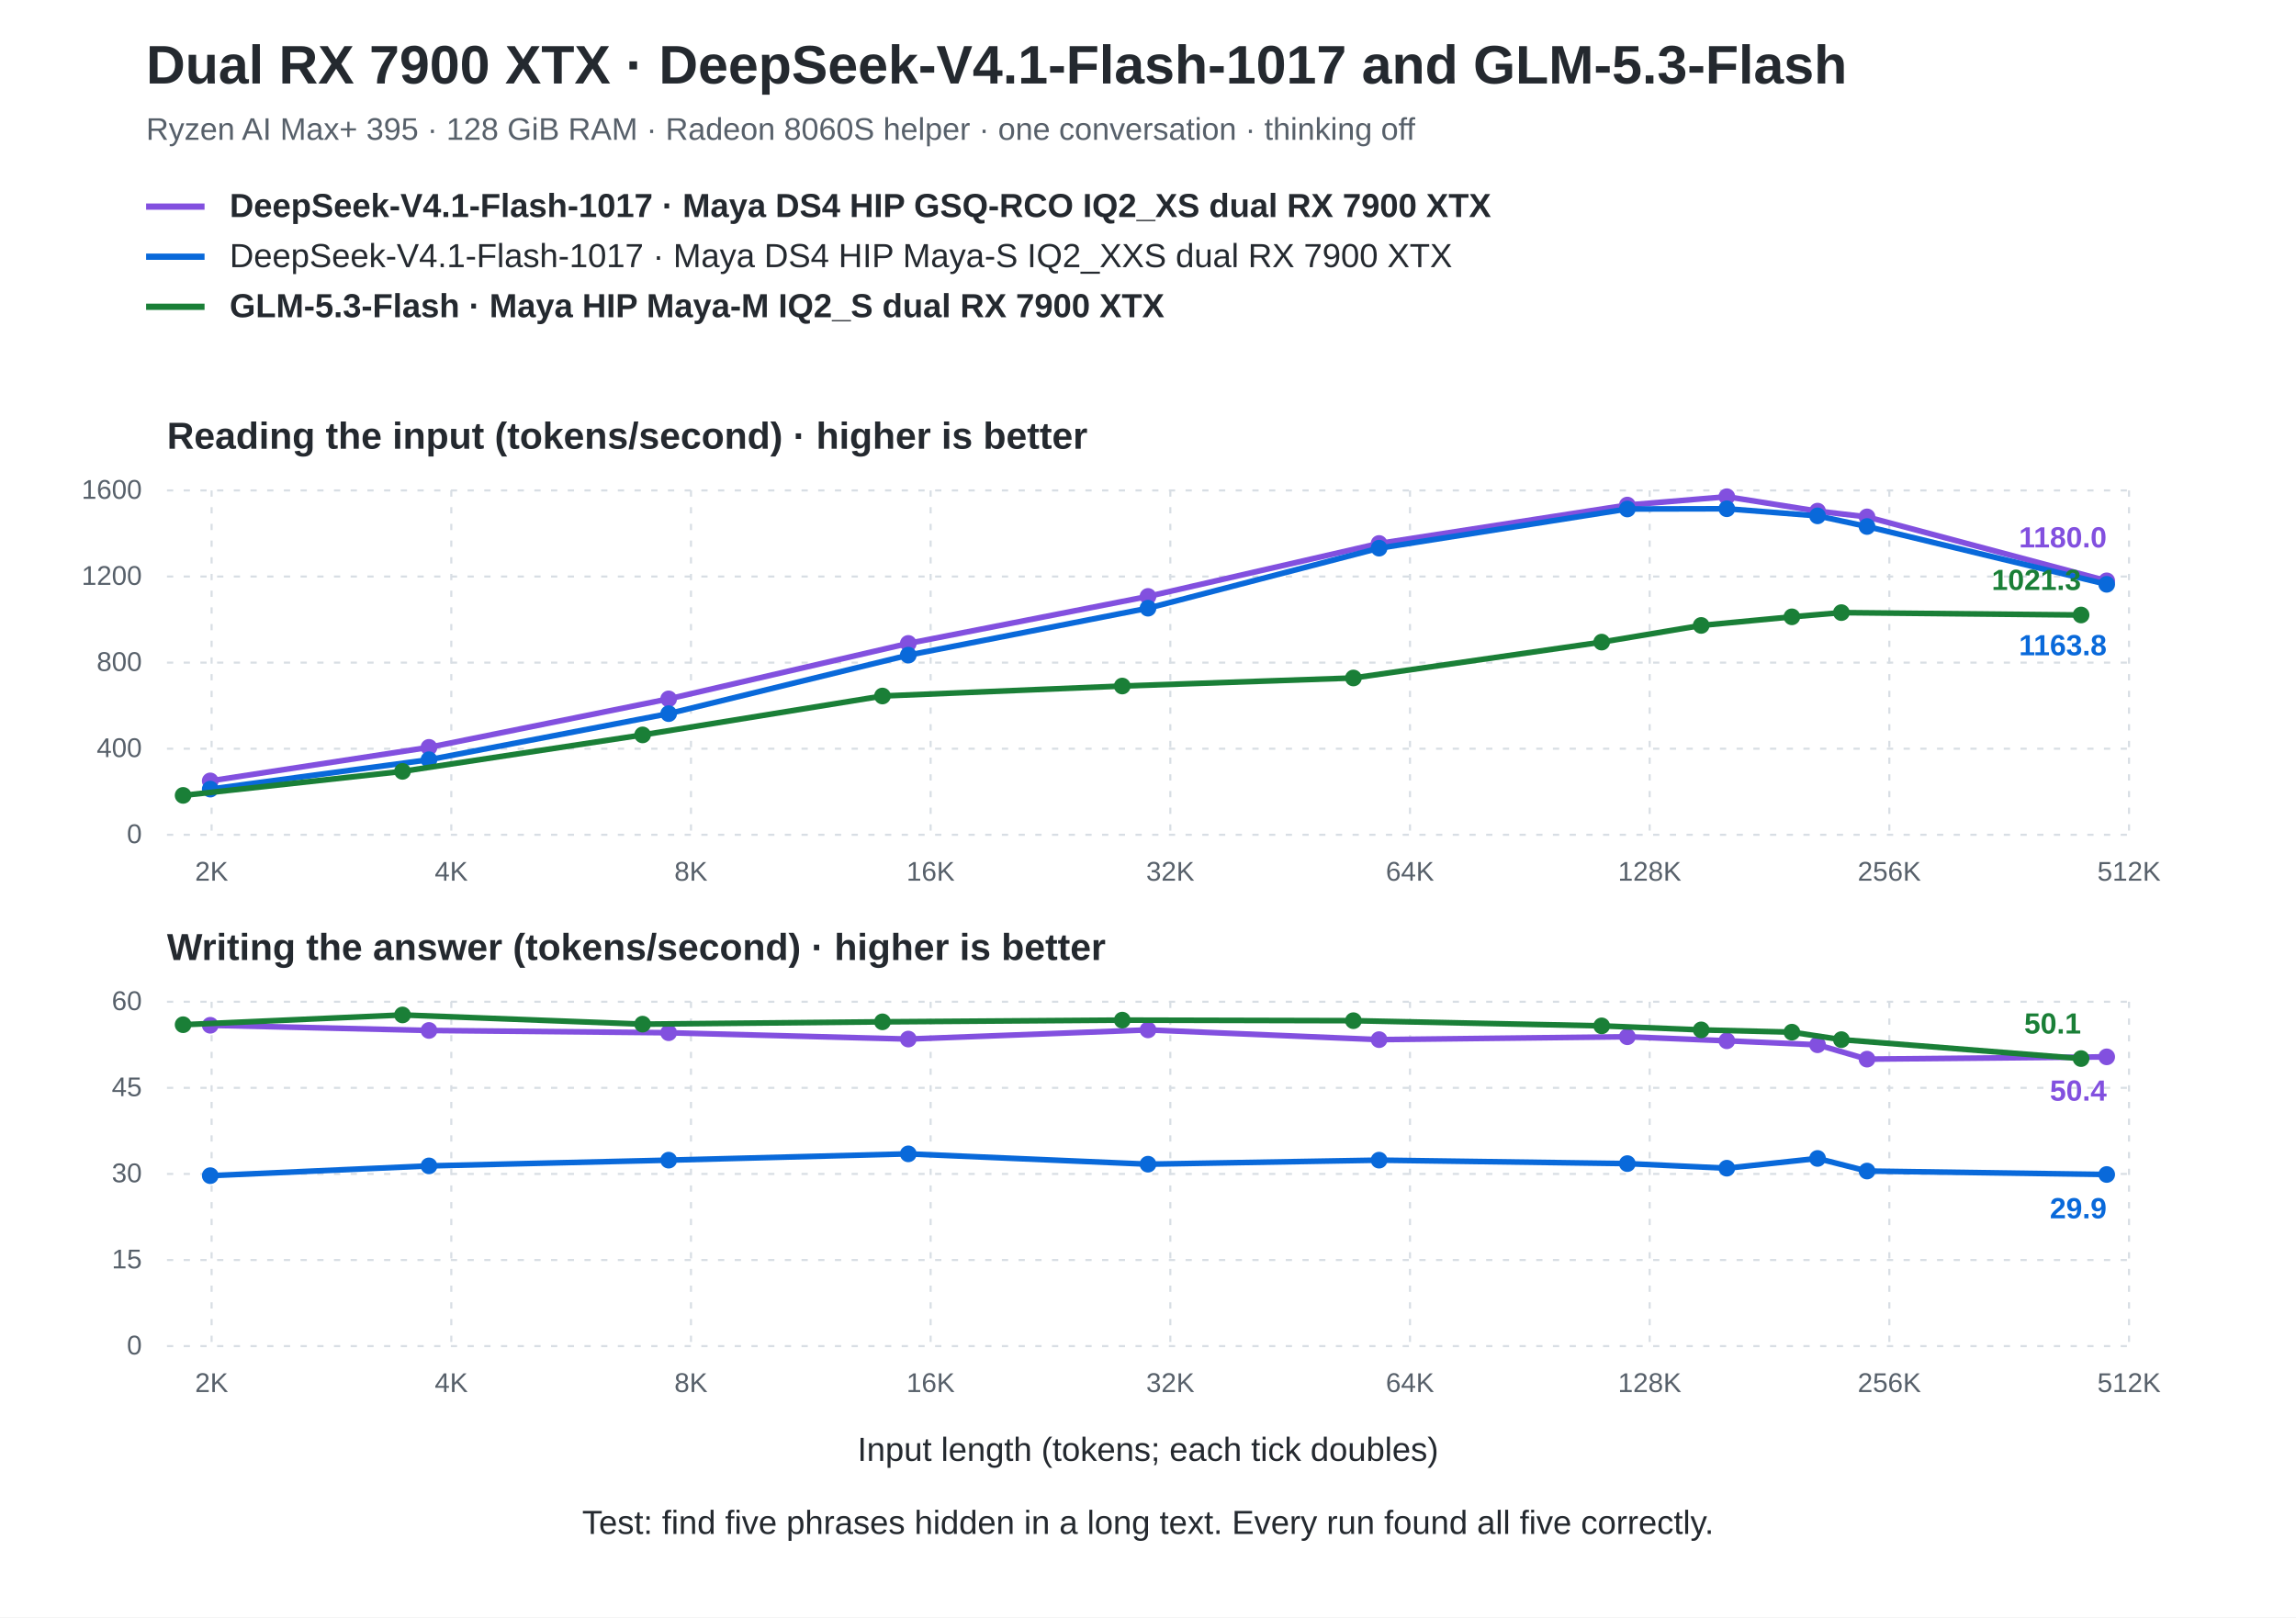
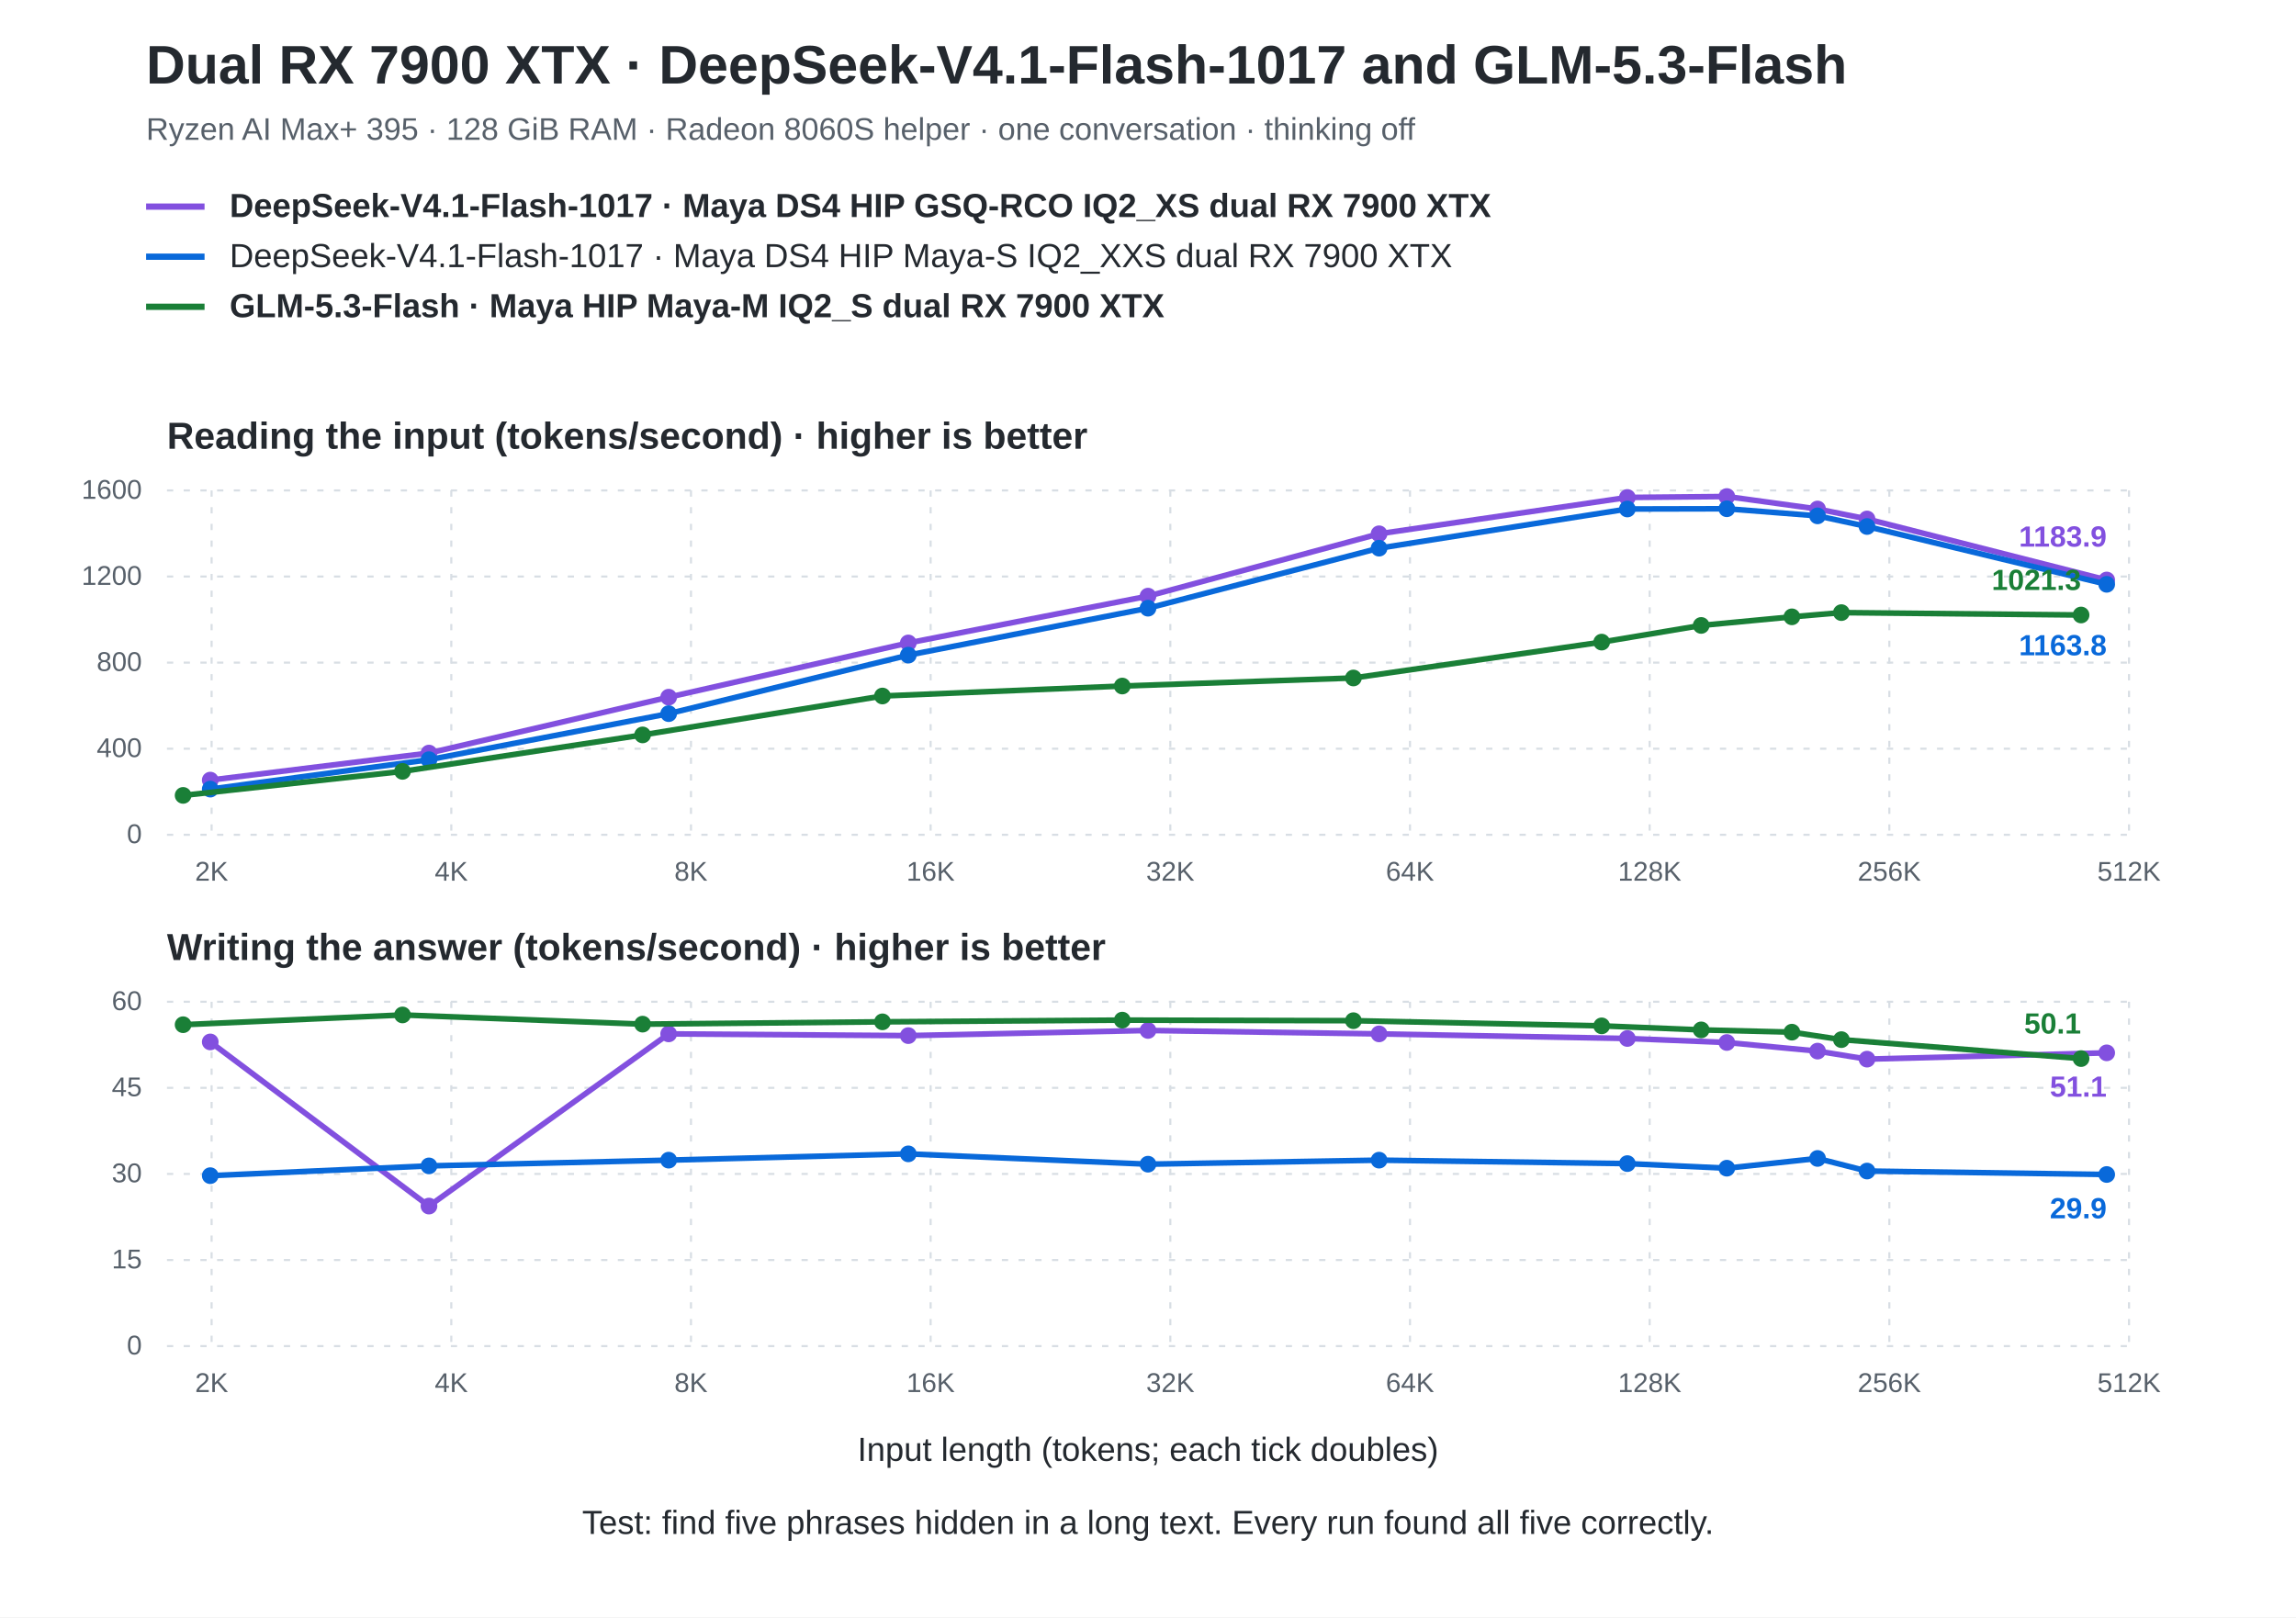
<svg xmlns="http://www.w3.org/2000/svg" viewBox="0 0 1100 775" role="img" aria-labelledby="title desc">
  <style>text{font-family:Arial,sans-serif;fill:#24292f}.title{font-size:26px;font-weight:700}.sub{font-size:15px;fill:#57606a}.label{font-size:16px}.tick{font-size:13px;fill:#57606a}.panel{font-size:18px;font-weight:700}.grid{stroke:#d8dee4;stroke-dasharray:3 5}.value{font-size:14px;font-weight:700}</style>
  <rect width="1100" height="775" fill="white" />
  <text x="70" y="40" class="title">Dual RX 7900 XTX · DeepSeek-V4.1-Flash-1017 and GLM-5.3-Flash</text>
  <text x="70" y="67" class="sub">Ryzen AI Max+ 395 · 128 GiB RAM · Radeon 8060S helper · one conversation · thinking off</text>
  <line x1="70" y1="99" x2="98" y2="99" stroke="#8250df" stroke-width="3" />
  <text x="110" y="104" class="label" style="font-weight:700">DeepSeek-V4.1-Flash-1017 · Maya DS4 HIP GSQ-RCO IQ2_XS dual RX 7900 XTX</text>
  <line x1="70" y1="123" x2="98" y2="123" stroke="#0969da" stroke-width="3" />
  <text x="110" y="128" class="label" style="font-weight:400">DeepSeek-V4.1-Flash-1017 · Maya DS4 HIP Maya-S IQ2_XXS dual RX 7900 XTX</text>
  <line x1="70" y1="147" x2="98" y2="147" stroke="#1a7f37" stroke-width="3" />
  <text x="110" y="152" class="label" style="font-weight:700">GLM-5.3-Flash · Maya HIP Maya-M IQ2_S dual RX 7900 XTX</text>
  <text x="80" y="215" class="panel">Reading the input (tokens/second) · higher is better</text>
  <line class="grid" x1="80" y1="400.00" x2="1020" y2="400.00" />
  <text class="tick" x="68" y="404.00" text-anchor="end">0</text>
  <line class="grid" x1="80" y1="358.75" x2="1020" y2="358.75" />
  <text class="tick" x="68" y="362.75" text-anchor="end">400</text>
  <line class="grid" x1="80" y1="317.50" x2="1020" y2="317.50" />
  <text class="tick" x="68" y="321.50" text-anchor="end">800</text>
  <line class="grid" x1="80" y1="276.25" x2="1020" y2="276.25" />
  <text class="tick" x="68" y="280.25" text-anchor="end">1200</text>
  <line class="grid" x1="80" y1="235.00" x2="1020" y2="235.00" />
  <text class="tick" x="68" y="239.00" text-anchor="end">1600</text>
  <line class="grid" x1="101.38" y1="235" x2="101.38" y2="400" />
  <text class="tick" x="101.38" y="422" text-anchor="middle">2K</text>
  <line class="grid" x1="216.21" y1="235" x2="216.21" y2="400" />
  <text class="tick" x="216.21" y="422" text-anchor="middle">4K</text>
  <line class="grid" x1="331.04" y1="235" x2="331.04" y2="400" />
  <text class="tick" x="331.04" y="422" text-anchor="middle">8K</text>
  <line class="grid" x1="445.86" y1="235" x2="445.86" y2="400" />
  <text class="tick" x="445.86" y="422" text-anchor="middle">16K</text>
  <line class="grid" x1="560.69" y1="235" x2="560.69" y2="400" />
  <text class="tick" x="560.69" y="422" text-anchor="middle">32K</text>
  <line class="grid" x1="675.52" y1="235" x2="675.52" y2="400" />
  <text class="tick" x="675.52" y="422" text-anchor="middle">64K</text>
  <line class="grid" x1="790.35" y1="235" x2="790.35" y2="400" />
  <text class="tick" x="790.35" y="422" text-anchor="middle">128K</text>
  <line class="grid" x1="905.17" y1="235" x2="905.17" y2="400" />
  <text class="tick" x="905.17" y="422" text-anchor="middle">256K</text>
  <line class="grid" x1="1020.00" y1="235" x2="1020.00" y2="400" />
  <text class="tick" x="1020.00" y="422" text-anchor="middle">512K</text>
-   <path d="M100.73 374.17 L205.52 358.10 L320.35 334.88 L435.16 308.30 L550.00 285.78 L660.71 260.41 L779.65 242.00 L827.31 238.00 L870.78 244.91 L894.48 247.67 L1009.31 278.31" fill="none" stroke="#8250df" stroke-width="2.7" />
-   <circle cx="100.73" cy="374.17" r="4" fill="#8250df" />
-   <circle cx="205.52" cy="358.10" r="4" fill="#8250df" />
-   <circle cx="320.35" cy="334.88" r="4" fill="#8250df" />
-   <circle cx="435.16" cy="308.30" r="4" fill="#8250df" />
-   <circle cx="550.00" cy="285.78" r="4" fill="#8250df" />
-   <circle cx="660.71" cy="260.41" r="4" fill="#8250df" />
-   <circle cx="779.65" cy="242.00" r="4" fill="#8250df" />
-   <circle cx="827.31" cy="238.00" r="4" fill="#8250df" />
-   <circle cx="870.78" cy="244.91" r="4" fill="#8250df" />
-   <circle cx="894.48" cy="247.67" r="4" fill="#8250df" />
-   <circle cx="1009.31" cy="278.31" r="4" fill="#8250df" />
-   <text class="value" x="1009.31" y="262.31" text-anchor="end" style="fill:#8250df">1180.0</text>
+   <path d="M100.73 373.79 L205.52 360.84 L320.35 334.06 L435.16 308.07 L550.00 285.64 L660.71 255.77 L779.65 238.36 L827.31 237.91 L870.78 243.89 L894.48 248.67 L1009.31 277.91" fill="none" stroke="#8250df" stroke-width="2.7" />
+   <circle cx="100.73" cy="373.79" r="4" fill="#8250df" />
+   <circle cx="205.52" cy="360.84" r="4" fill="#8250df" />
+   <circle cx="320.35" cy="334.06" r="4" fill="#8250df" />
+   <circle cx="435.16" cy="308.07" r="4" fill="#8250df" />
+   <circle cx="550.00" cy="285.64" r="4" fill="#8250df" />
+   <circle cx="660.71" cy="255.77" r="4" fill="#8250df" />
+   <circle cx="779.65" cy="238.36" r="4" fill="#8250df" />
+   <circle cx="827.31" cy="237.91" r="4" fill="#8250df" />
+   <circle cx="870.78" cy="243.89" r="4" fill="#8250df" />
+   <circle cx="894.48" cy="248.67" r="4" fill="#8250df" />
+   <circle cx="1009.31" cy="277.91" r="4" fill="#8250df" />
+   <text class="value" x="1009.31" y="261.91" text-anchor="end" style="fill:#8250df">1183.9</text>
  <path d="M100.73 378.11 L205.52 364.02 L320.35 341.95 L435.16 313.92 L550.00 291.42 L660.71 262.66 L779.65 243.89 L827.31 243.78 L870.78 247.18 L894.48 252.28 L1009.31 279.98" fill="none" stroke="#0969da" stroke-width="2.7" />
  <circle cx="100.73" cy="378.11" r="4" fill="#0969da" />
  <circle cx="205.52" cy="364.02" r="4" fill="#0969da" />
  <circle cx="320.35" cy="341.95" r="4" fill="#0969da" />
  <circle cx="435.16" cy="313.92" r="4" fill="#0969da" />
  <circle cx="550.00" cy="291.42" r="4" fill="#0969da" />
  <circle cx="660.71" cy="262.66" r="4" fill="#0969da" />
  <circle cx="779.65" cy="243.89" r="4" fill="#0969da" />
  <circle cx="827.31" cy="243.78" r="4" fill="#0969da" />
  <circle cx="870.78" cy="247.18" r="4" fill="#0969da" />
  <circle cx="894.48" cy="252.28" r="4" fill="#0969da" />
  <circle cx="1009.31" cy="279.98" r="4" fill="#0969da" />
  <text class="value" x="1009.31" y="313.98" text-anchor="end" style="fill:#0969da">1163.8</text>
  <path d="M87.73 381.12 L192.84 369.61 L307.87 352.14 L422.78 333.50 L537.67 328.72 L648.41 324.86 L767.36 307.67 L815.03 299.68 L858.49 295.56 L882.20 293.54 L997.03 294.68" fill="none" stroke="#1a7f37" stroke-width="2.7" />
  <circle cx="87.73" cy="381.12" r="4" fill="#1a7f37" />
  <circle cx="192.84" cy="369.61" r="4" fill="#1a7f37" />
  <circle cx="307.87" cy="352.14" r="4" fill="#1a7f37" />
  <circle cx="422.78" cy="333.50" r="4" fill="#1a7f37" />
  <circle cx="537.67" cy="328.72" r="4" fill="#1a7f37" />
  <circle cx="648.41" cy="324.86" r="4" fill="#1a7f37" />
  <circle cx="767.36" cy="307.67" r="4" fill="#1a7f37" />
  <circle cx="815.03" cy="299.68" r="4" fill="#1a7f37" />
  <circle cx="858.49" cy="295.56" r="4" fill="#1a7f37" />
  <circle cx="882.20" cy="293.54" r="4" fill="#1a7f37" />
  <circle cx="997.03" cy="294.68" r="4" fill="#1a7f37" />
  <text class="value" x="997.03" y="282.68" text-anchor="end" style="fill:#1a7f37">1021.3</text>
  <text x="80" y="460" class="panel">Writing the answer (tokens/second) · higher is better</text>
  <line class="grid" x1="80" y1="645.00" x2="1020" y2="645.00" />
  <text class="tick" x="68" y="649.00" text-anchor="end">0</text>
  <line class="grid" x1="80" y1="603.75" x2="1020" y2="603.75" />
  <text class="tick" x="68" y="607.75" text-anchor="end">15</text>
  <line class="grid" x1="80" y1="562.50" x2="1020" y2="562.50" />
  <text class="tick" x="68" y="566.50" text-anchor="end">30</text>
  <line class="grid" x1="80" y1="521.25" x2="1020" y2="521.25" />
  <text class="tick" x="68" y="525.25" text-anchor="end">45</text>
  <line class="grid" x1="80" y1="480.00" x2="1020" y2="480.00" />
  <text class="tick" x="68" y="484.00" text-anchor="end">60</text>
  <line class="grid" x1="101.38" y1="480" x2="101.38" y2="645" />
  <text class="tick" x="101.38" y="667" text-anchor="middle">2K</text>
  <line class="grid" x1="216.21" y1="480" x2="216.21" y2="645" />
  <text class="tick" x="216.21" y="667" text-anchor="middle">4K</text>
  <line class="grid" x1="331.04" y1="480" x2="331.04" y2="645" />
  <text class="tick" x="331.04" y="667" text-anchor="middle">8K</text>
  <line class="grid" x1="445.86" y1="480" x2="445.86" y2="645" />
  <text class="tick" x="445.86" y="667" text-anchor="middle">16K</text>
  <line class="grid" x1="560.69" y1="480" x2="560.69" y2="645" />
  <text class="tick" x="560.69" y="667" text-anchor="middle">32K</text>
  <line class="grid" x1="675.52" y1="480" x2="675.52" y2="645" />
  <text class="tick" x="675.52" y="667" text-anchor="middle">64K</text>
  <line class="grid" x1="790.35" y1="480" x2="790.35" y2="645" />
  <text class="tick" x="790.35" y="667" text-anchor="middle">128K</text>
  <line class="grid" x1="905.17" y1="480" x2="905.17" y2="645" />
  <text class="tick" x="905.17" y="667" text-anchor="middle">256K</text>
  <line class="grid" x1="1020.00" y1="480" x2="1020.00" y2="645" />
  <text class="tick" x="1020.00" y="667" text-anchor="middle">512K</text>
-   <path d="M100.73 491.27 L205.52 493.75 L320.35 494.85 L435.16 497.88 L550.00 493.48 L660.71 498.15 L779.65 496.77 L827.31 498.70 L870.78 500.62 L894.48 507.50 L1009.31 506.40" fill="none" stroke="#8250df" stroke-width="2.7" />
-   <circle cx="100.73" cy="491.27" r="4" fill="#8250df" />
-   <circle cx="205.52" cy="493.75" r="4" fill="#8250df" />
-   <circle cx="320.35" cy="494.85" r="4" fill="#8250df" />
-   <circle cx="435.16" cy="497.88" r="4" fill="#8250df" />
-   <circle cx="550.00" cy="493.48" r="4" fill="#8250df" />
-   <circle cx="660.71" cy="498.15" r="4" fill="#8250df" />
-   <circle cx="779.65" cy="496.77" r="4" fill="#8250df" />
-   <circle cx="827.31" cy="498.70" r="4" fill="#8250df" />
-   <circle cx="870.78" cy="500.62" r="4" fill="#8250df" />
+   <path d="M100.73 499.25 L205.52 577.90 L320.35 495.40 L435.16 496.23 L550.00 493.75 L660.71 495.40 L779.65 497.60 L827.31 499.52 L870.78 503.65 L894.48 507.50 L1009.31 504.48" fill="none" stroke="#8250df" stroke-width="2.7" />
+   <circle cx="100.73" cy="499.25" r="4" fill="#8250df" />
+   <circle cx="205.52" cy="577.90" r="4" fill="#8250df" />
+   <circle cx="320.35" cy="495.40" r="4" fill="#8250df" />
+   <circle cx="435.16" cy="496.23" r="4" fill="#8250df" />
+   <circle cx="550.00" cy="493.75" r="4" fill="#8250df" />
+   <circle cx="660.71" cy="495.40" r="4" fill="#8250df" />
+   <circle cx="779.65" cy="497.60" r="4" fill="#8250df" />
+   <circle cx="827.31" cy="499.52" r="4" fill="#8250df" />
+   <circle cx="870.78" cy="503.65" r="4" fill="#8250df" />
  <circle cx="894.48" cy="507.50" r="4" fill="#8250df" />
-   <circle cx="1009.31" cy="506.40" r="4" fill="#8250df" />
-   <text class="value" x="1009.31" y="527.40" text-anchor="end" style="fill:#8250df">50.4</text>
+   <circle cx="1009.31" cy="504.48" r="4" fill="#8250df" />
+   <text class="value" x="1009.31" y="525.48" text-anchor="end" style="fill:#8250df">51.1</text>
  <path d="M100.73 563.33 L205.52 558.65 L320.35 555.90 L435.16 552.88 L550.00 557.83 L660.71 555.90 L779.65 557.55 L827.31 559.75 L870.78 555.08 L894.48 561.12 L1009.31 562.77" fill="none" stroke="#0969da" stroke-width="2.7" />
  <circle cx="100.73" cy="563.33" r="4" fill="#0969da" />
  <circle cx="205.52" cy="558.65" r="4" fill="#0969da" />
  <circle cx="320.35" cy="555.90" r="4" fill="#0969da" />
  <circle cx="435.16" cy="552.88" r="4" fill="#0969da" />
  <circle cx="550.00" cy="557.83" r="4" fill="#0969da" />
  <circle cx="660.71" cy="555.90" r="4" fill="#0969da" />
  <circle cx="779.65" cy="557.55" r="4" fill="#0969da" />
  <circle cx="827.31" cy="559.75" r="4" fill="#0969da" />
  <circle cx="870.78" cy="555.08" r="4" fill="#0969da" />
  <circle cx="894.48" cy="561.12" r="4" fill="#0969da" />
  <circle cx="1009.31" cy="562.77" r="4" fill="#0969da" />
  <text class="value" x="1009.31" y="583.77" text-anchor="end" style="fill:#0969da">29.9</text>
  <path d="M87.73 491.00 L192.84 486.32 L307.87 490.73 L422.78 489.62 L537.67 488.80 L648.41 489.07 L767.36 491.55 L815.03 493.48 L858.49 494.57 L882.20 498.15 L997.03 507.23" fill="none" stroke="#1a7f37" stroke-width="2.7" />
  <circle cx="87.73" cy="491.00" r="4" fill="#1a7f37" />
  <circle cx="192.84" cy="486.32" r="4" fill="#1a7f37" />
  <circle cx="307.87" cy="490.73" r="4" fill="#1a7f37" />
  <circle cx="422.78" cy="489.62" r="4" fill="#1a7f37" />
  <circle cx="537.67" cy="488.80" r="4" fill="#1a7f37" />
  <circle cx="648.41" cy="489.07" r="4" fill="#1a7f37" />
  <circle cx="767.36" cy="491.55" r="4" fill="#1a7f37" />
  <circle cx="815.03" cy="493.48" r="4" fill="#1a7f37" />
  <circle cx="858.49" cy="494.57" r="4" fill="#1a7f37" />
  <circle cx="882.20" cy="498.15" r="4" fill="#1a7f37" />
  <circle cx="997.03" cy="507.23" r="4" fill="#1a7f37" />
  <text class="value" x="997.03" y="495.23" text-anchor="end" style="fill:#1a7f37">50.1</text>
  <text x="550" y="700" text-anchor="middle" class="label">Input length (tokens; each tick doubles)</text>
  <text x="550" y="735" text-anchor="middle" class="label">Test: find five phrases hidden in a long text. Every run found all five correctly.</text>
</svg>
